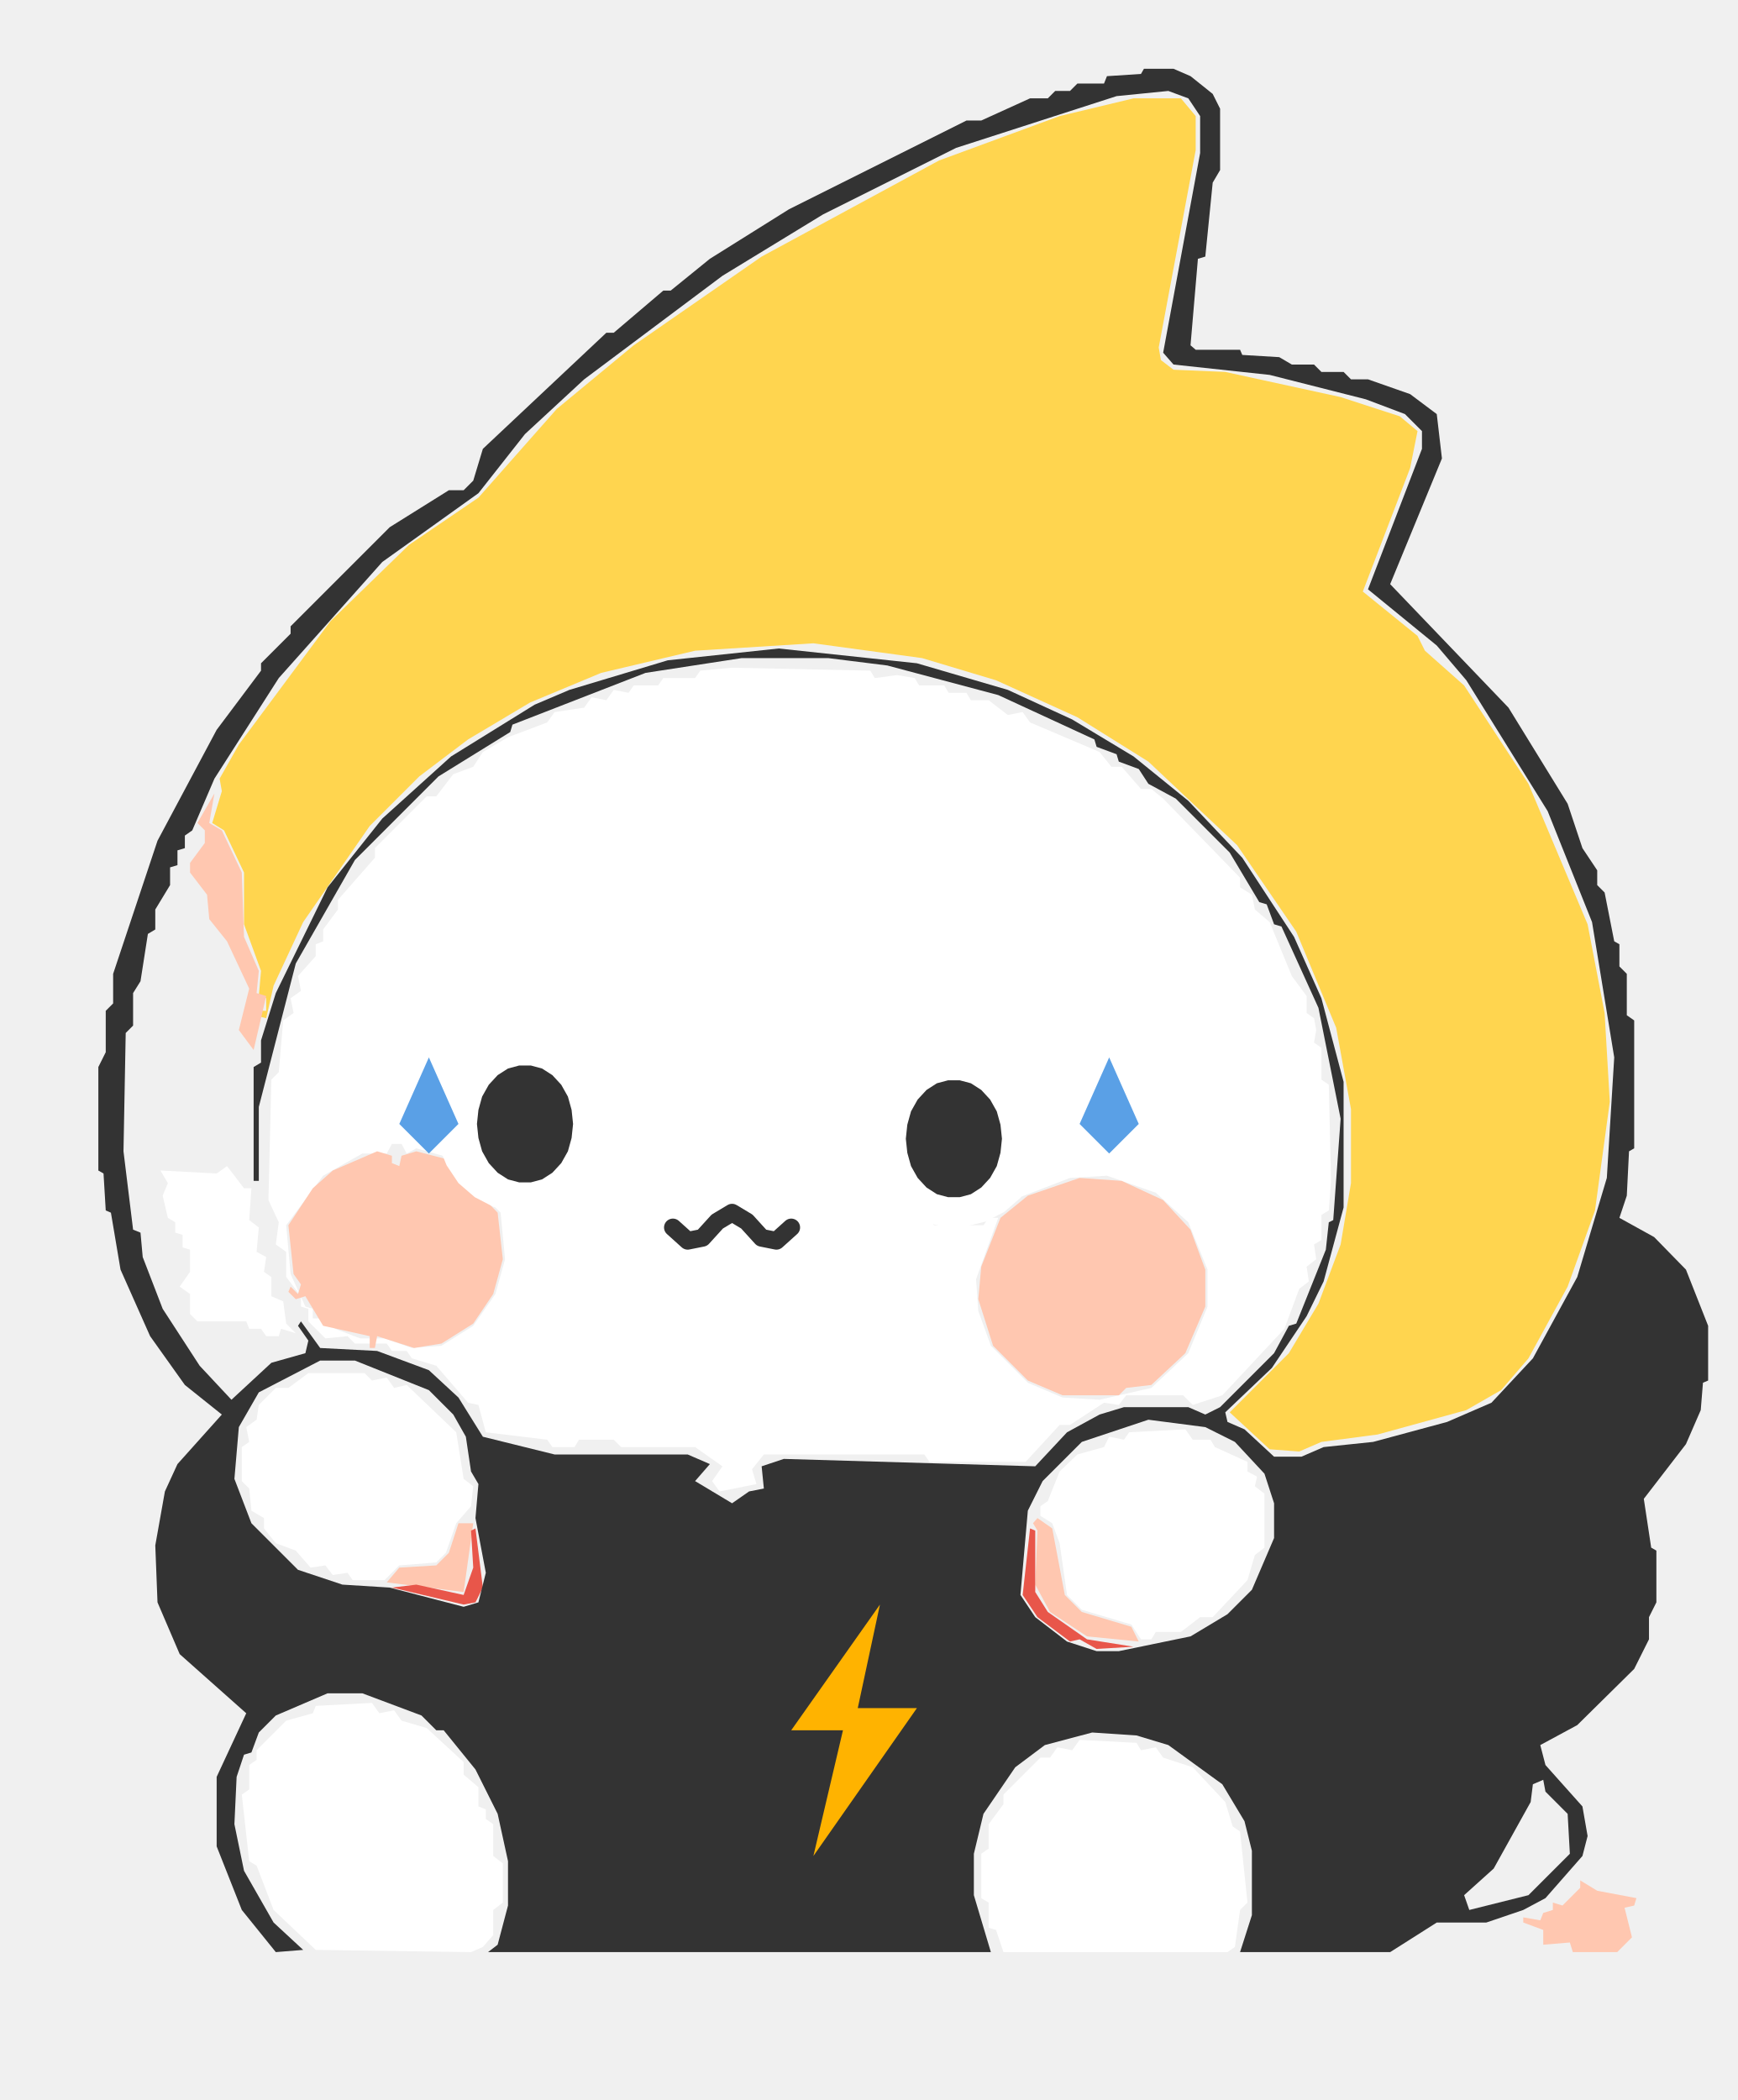
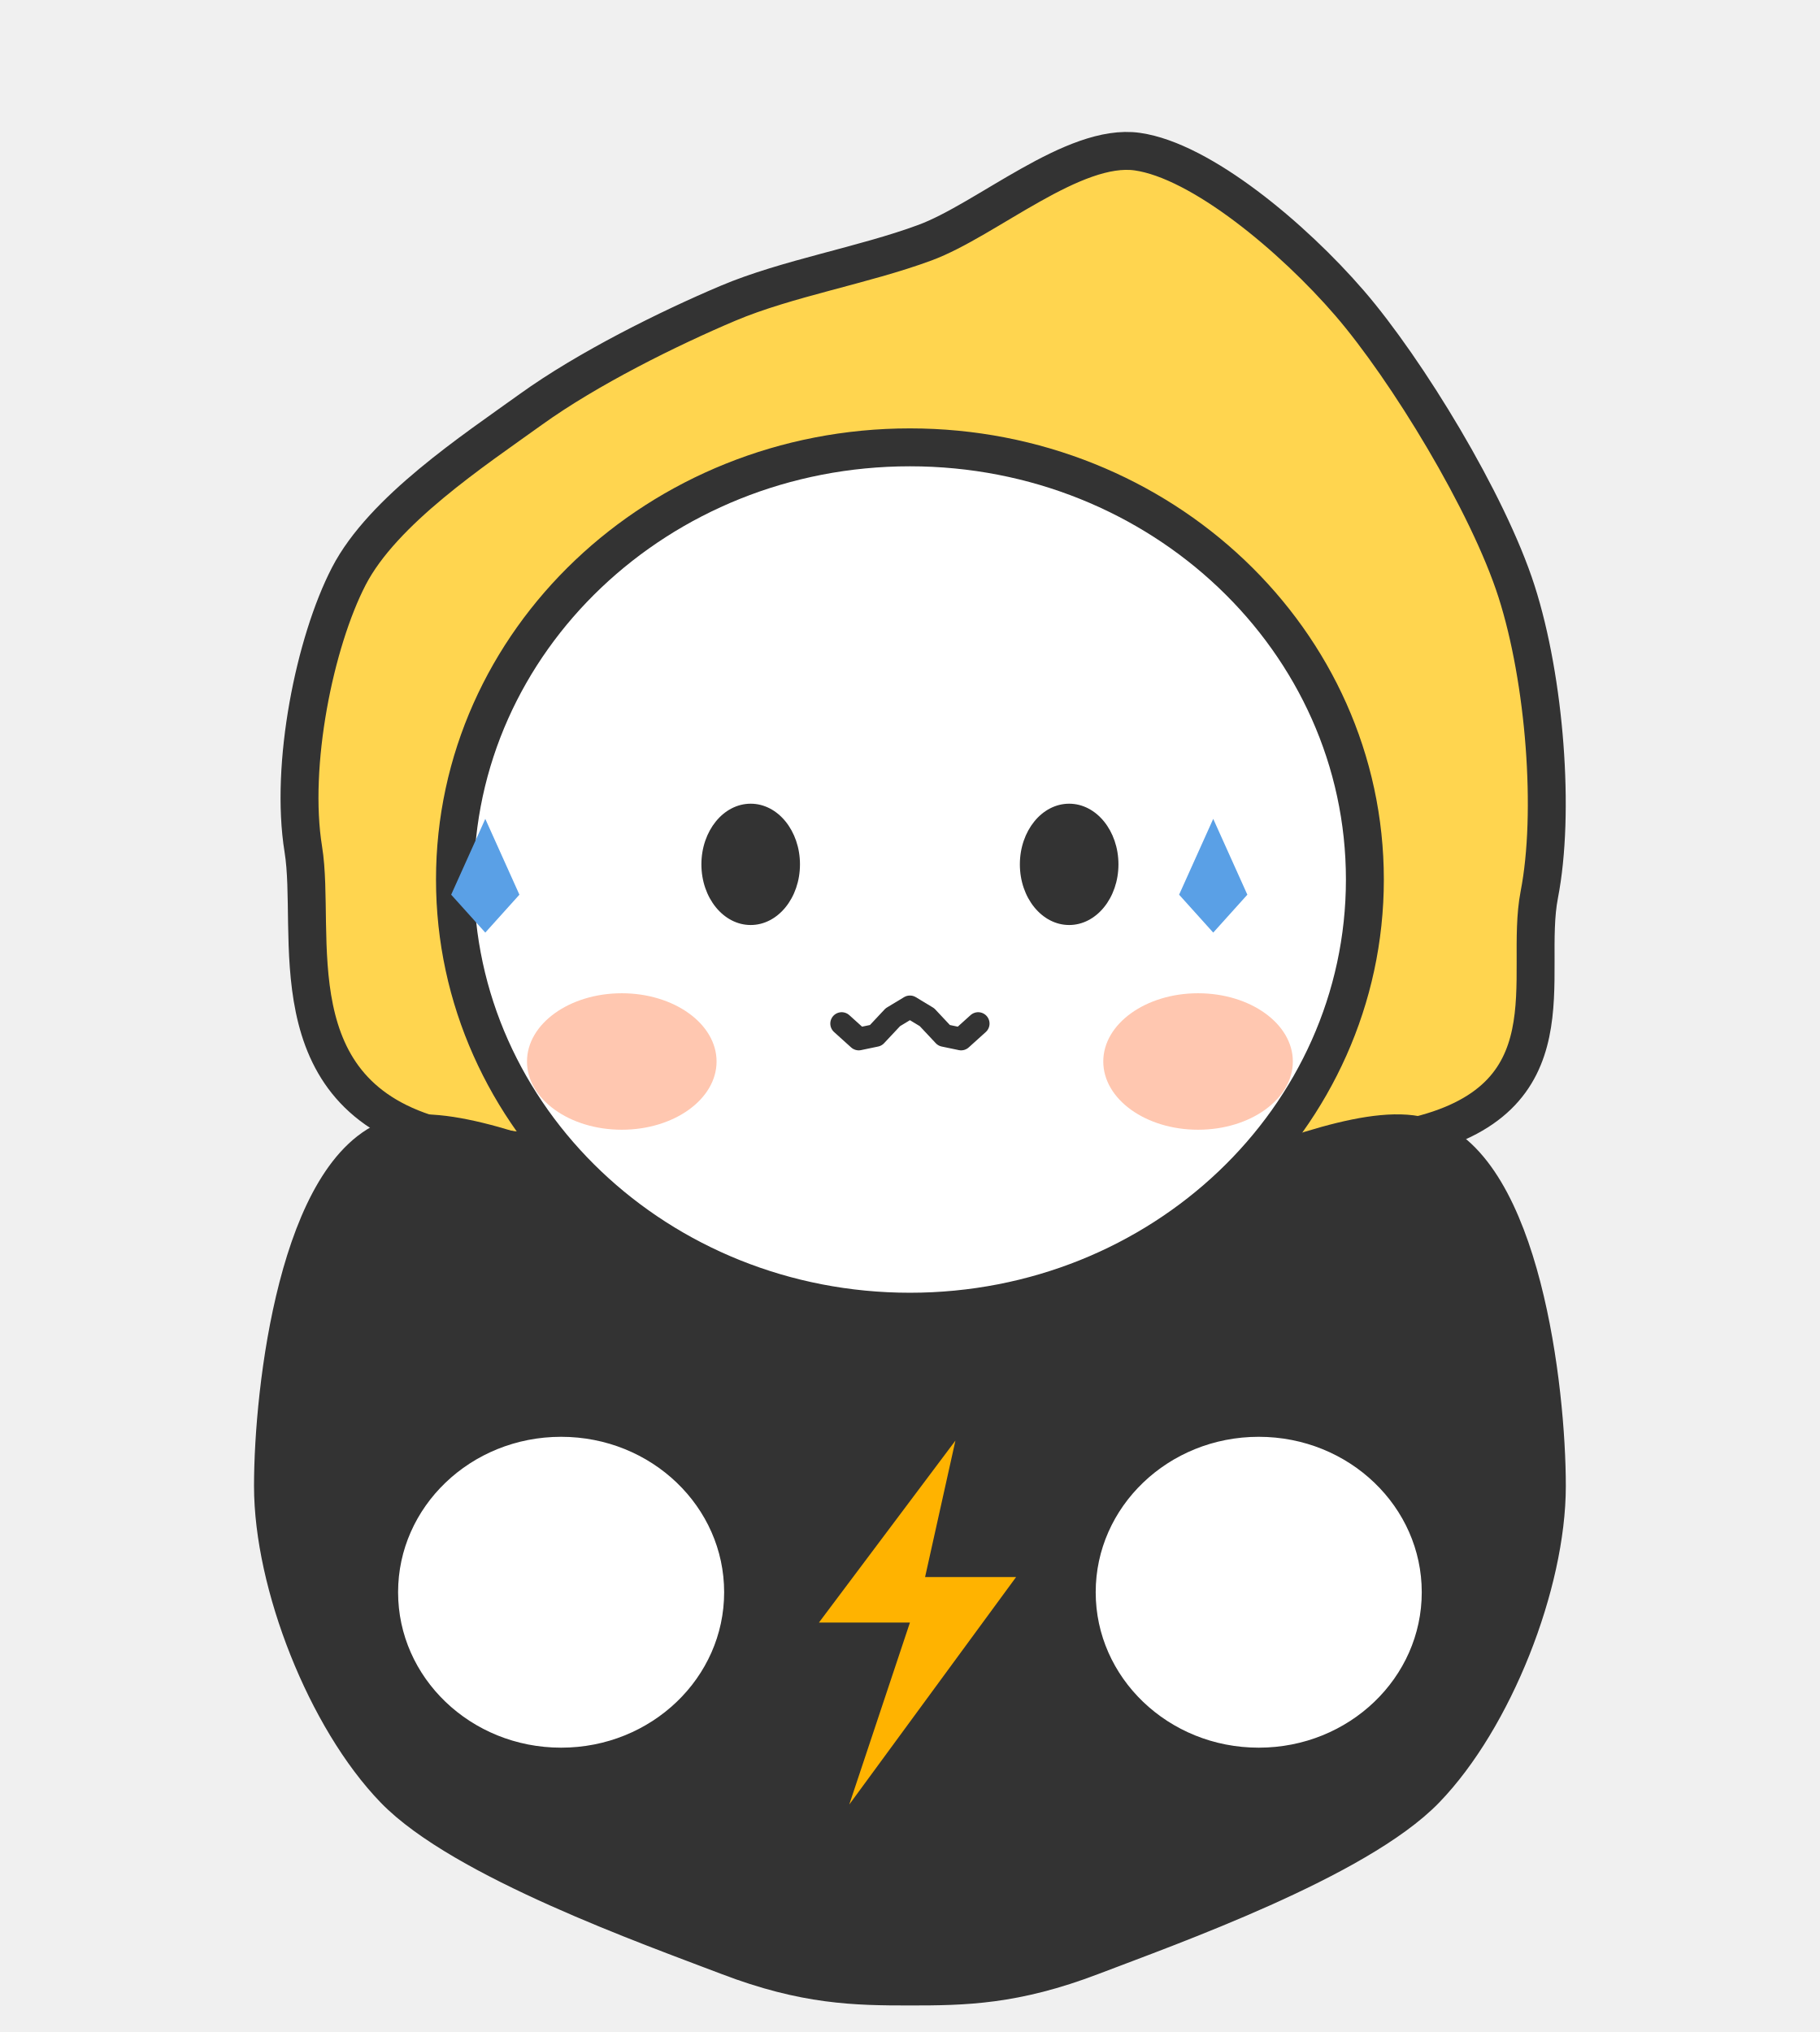
- <svg xmlns="http://www.w3.org/2000/svg" width="235" height="284" viewBox="0 0 235 284" role="img" aria-label="Volty 11-nervous">
-   <path fill="#FFD54F" fill-rule="evenodd" d="M153.3,13.3 L143.3,15.7 L127.0,21.7 L103.0,34.7 L85.7,46.7 L75.3,55.3 L64.7,67.3 L55.3,73.7 L44.7,84.0 L32.3,100.7 L29.7,105.3 L30.0,107.0 L28.7,111.3 L30.3,112.3 L33.0,118.0 L33.0,125.0 L35.3,131.3 L35.0,134.7 L36.0,135.0 L36.0,136.7 L34.3,136.7 L34.3,137.3 L36.0,137.7 L37.0,133.3 L41.0,124.7 L50.0,111.7 L56.7,105.0 L63.3,100.0 L71.7,95.0 L81.3,91.0 L94.0,88.0 L110.0,87.0 L124.7,89.0 L134.7,92.0 L145.7,97.0 L155.3,103.0 L167.3,114.3 L175.3,126.0 L180.7,139.0 L182.7,150.0 L182.7,160.0 L181.3,168.3 L178.3,176.3 L174.3,183.0 L166.3,191.0 L171.7,196.0 L175.7,196.3 L178.7,195.0 L186.3,194.0 L198.3,190.7 L203.0,188.0 L206.7,183.7 L212.0,174.0 L215.7,163.7 L217.7,149.0 L217.0,137.0 L214.7,125.0 L206.7,106.0 L198.0,92.7 L192.7,88.0 L191.7,86.0 L184.3,80.0 L190.7,63.3 L191.7,58.3 L189.3,56.3 L181.3,53.7 L165.7,50.3 L158.7,50.0 L157.0,48.7 L156.7,47.0 L161.7,20.3 L161.7,15.7 L159.7,13.3 Z" />
-   <path fill="#FFFFFF" fill-rule="evenodd" d="M135.7,242.7 L135.7,244.0 L133.7,246.7 L133.7,250.0 L132.7,250.7 L132.7,256.7 L133.7,257.3 L133.7,260.7 L134.7,261.0 L135.7,264.0 L166.0,264.0 L167.0,263.3 L167.7,258.3 L168.7,257.3 L167.7,247.7 L166.7,247.0 L165.7,243.7 L161.3,239.0 L157.3,237.7 L156.3,236.3 L154.3,236.7 L153.7,235.7 L146.0,235.3 L145.0,236.7 L143.0,236.3 L142.0,237.7 L140.7,237.7 Z M38.7,232.7 L34.7,236.7 L34.7,238.0 L33.7,238.7 L33.7,242.0 L32.7,242.7 L33.7,251.7 L34.7,252.3 L37.0,258.3 L42.7,263.7 L63.7,264.0 L65.3,263.3 L66.7,261.7 L66.7,258.3 L68.0,257.3 L68.0,252.0 L66.7,251.0 L66.7,246.7 L65.7,246.0 L65.7,244.7 L64.7,244.3 L64.7,241.7 L62.7,240.0 L62.7,238.3 L57.7,233.7 L54.3,232.7 L53.3,231.3 L51.3,231.7 L50.3,230.3 L42.7,230.7 L42.3,231.7 Z M160.3,193.3 L152.7,193.7 L152.0,194.7 L150.0,194.3 L149.3,195.7 L145.7,196.7 L143.3,199.0 L141.7,203.0 L140.7,203.7 L140.7,205.0 L142.3,206.0 L143.3,208.7 L144.3,215.7 L146.3,217.7 L153.0,219.7 L154.3,221.7 L155.7,221.7 L156.3,220.7 L159.7,220.7 L162.3,218.7 L164.0,218.7 L168.7,213.7 L169.7,210.3 L171.0,209.3 L171.0,202.0 L169.7,201.0 L170.0,199.7 L168.7,199.0 L168.7,197.7 L164.3,195.7 L163.7,194.7 L161.3,194.7 Z M35.0,190.0 L34.7,192.0 L33.3,193.0 L33.7,195.0 L32.7,195.7 L32.7,200.3 L33.7,201.3 L34.0,204.3 L35.7,205.3 L35.7,206.7 L37.3,208.7 L40.0,209.7 L42.0,212.0 L44.0,211.7 L45.0,213.0 L47.0,212.7 L47.7,213.7 L52.0,213.7 L54.0,211.7 L59.0,211.3 L60.3,210.0 L61.7,206.0 L63.7,203.7 L64.0,201.0 L62.7,200.0 L61.7,193.7 L55.0,187.3 L53.3,187.7 L52.3,186.3 L50.3,186.7 L49.3,185.7 L41.7,185.7 L39.0,187.7 L37.3,187.7 Z M21.7,158.3 L22.7,160.0 L22.0,161.7 L22.7,164.7 L23.7,165.3 L23.7,166.7 L24.7,167.0 L24.7,168.7 L25.7,169.0 L25.7,172.0 L24.3,174.0 L25.7,175.0 L25.7,177.7 L26.7,178.7 L33.3,178.7 L33.7,179.7 L35.3,179.7 L36.0,180.7 L37.7,180.7 L38.0,179.7 L40.0,180.3 L38.7,179.0 L38.3,176.0 L36.7,175.3 L36.7,172.7 L35.7,172.0 L36.0,170.0 L34.7,169.3 L35.0,166.0 L33.7,165.0 L34.0,160.7 L33.0,160.7 L30.7,157.7 L29.3,158.7 Z M40.3,132.0 L40.7,134.0 L39.3,135.0 L39.7,137.0 L38.3,138.0 L37.7,145.0 L36.7,146.0 L36.3,162.3 L37.7,165.3 L37.3,168.3 L38.7,169.3 L38.7,172.7 L40.7,175.3 L40.7,176.7 L41.7,177.0 L41.7,178.7 L44.0,181.0 L47.0,180.7 L48.0,181.7 L52.3,181.7 L53.0,182.7 L55.0,182.7 L55.7,183.7 L59.0,184.7 L63.3,189.7 L64.7,190.0 L65.7,193.7 L74.0,194.7 L74.7,195.7 L77.7,195.7 L78.3,194.7 L83.0,194.7 L84.0,195.7 L94.0,195.7 L97.7,198.3 L96.3,200.3 L97.3,201.7 L102.3,200.7 L101.7,198.7 L103.3,196.7 L125.0,196.7 L125.7,197.7 L138.7,197.7 L143.3,192.7 L144.7,192.7 L149.3,189.7 L151.3,190.0 L152.3,188.7 L160.0,188.7 L161.3,190.0 L165.3,188.7 L173.7,179.7 L175.7,174.3 L177.0,173.3 L176.7,171.3 L178.0,170.3 L177.7,168.3 L178.7,167.7 L178.7,164.3 L179.7,163.7 L180.0,159.7 L179.7,146.7 L178.7,146.0 L178.7,141.7 L177.7,141.0 L178.0,139.3 L177.7,137.7 L176.7,137.0 L176.7,134.7 L174.7,132.0 L171.7,124.7 L169.7,123.0 L169.3,121.0 L167.7,120.0 L167.7,118.7 L157.3,108.0 L155.7,106.7 L154.3,106.7 L151.7,103.7 L150.3,103.7 L148.7,101.7 L139.3,97.7 L138.3,96.3 L136.3,96.7 L133.7,94.7 L131.3,94.7 L130.7,93.7 L128.3,93.7 L127.7,92.7 L124.3,92.7 L123.7,91.7 L121.3,91.3 L118.3,91.7 L117.7,90.7 L99.0,90.3 L94.7,90.7 L94.0,91.7 L89.7,91.7 L89.0,92.7 L85.7,92.7 L85.0,93.7 L83.0,93.3 L82.0,94.7 L80.0,94.3 L79.0,95.7 L75.0,96.3 L74.0,97.7 L68.7,99.7 L65.3,101.7 L64.0,103.7 L61.3,104.7 L59.0,107.7 L57.7,107.7 L50.7,114.7 L50.7,116.0 L45.7,121.7 L45.7,123.0 L43.7,125.7 L43.7,127.3 L42.7,127.7 L42.7,129.3 Z M87.0,162.0 L89.0,160.7 L90.7,161.7 L94.7,161.7 L96.3,158.7 L100.0,158.7 L102.7,161.7 L104.0,161.7 L104.7,162.7 L107.3,163.0 L108.3,161.7 L110.3,161.7 L111.7,162.7 L111.7,164.3 L110.0,166.7 L107.7,166.7 L107.7,170.0 L105.7,171.7 L105.3,173.7 L102.0,174.3 L101.0,175.7 L98.3,175.7 L97.3,174.3 L95.3,174.7 L91.7,171.0 L91.7,168.0 L90.7,166.3 L86.7,165.0 Z M124.3,146.7 L125.7,146.7 L126.3,145.7 L132.0,145.7 L137.7,150.3 L137.7,151.7 L138.7,152.3 L138.7,160.0 L137.7,160.7 L137.7,162.0 L144.7,159.3 L149.7,159.0 L156.3,161.3 L160.7,165.3 L163.3,171.7 L163.3,176.7 L160.7,183.0 L155.7,187.7 L148.7,189.3 L143.7,189.0 L139.0,187.0 L134.0,182.0 L132.3,177.3 L132.0,173.0 L135.0,164.7 L133.7,164.7 L133.0,165.7 L126.3,165.7 L125.7,164.7 L124.3,164.7 L120.7,160.0 L120.7,151.3 Z M78.7,145.3 L78.7,146.7 L80.7,149.3 L80.7,157.0 L79.7,157.7 L79.7,159.0 L77.0,161.7 L74.0,162.3 L73.0,163.7 L70.3,163.7 L69.7,162.7 L67.3,162.7 L65.3,160.7 L64.7,161.0 L67.7,164.0 L68.3,170.3 L67.0,175.0 L64.0,179.3 L59.7,182.0 L55.7,182.3 L52.0,181.0 L48.7,181.0 L45.3,179.7 L44.3,178.3 L42.3,178.3 L42.3,177.0 L41.3,176.7 L39.3,172.3 L38.7,165.7 L43.7,159.0 L49.0,156.0 L52.3,156.0 L53.0,154.7 L54.3,154.7 L55.0,156.0 L56.3,155.3 L61.3,156.7 L62.7,158.0 L62.7,155.0 L61.7,154.0 L62.7,148.3 L63.7,147.7 L63.7,146.3 L68.3,142.7 L75.0,142.7 Z" />
-   <path fill="#FFC7B0" fill-rule="evenodd" d="M206.0,259.3 L206.0,260.0 L208.7,261.0 L208.7,263.0 L212.3,262.7 L212.7,264.0 L218.7,264.0 L220.7,262.0 L219.7,258.0 L221.0,257.7 L221.3,256.7 L216.0,255.7 L213.7,254.3 L213.7,255.3 L211.3,257.7 L210.0,257.3 L210.0,258.3 L208.7,258.7 L208.3,259.7 Z M64.0,206.0 L62.0,206.0 L60.7,210.0 L59.0,211.7 L54.0,212.0 L52.3,214.0 L62.7,215.3 Z M140.3,205.3 L139.7,206.0 L140.3,207.0 L140.0,214.3 L142.0,218.0 L147.0,221.3 L154.0,222.0 L153.0,220.0 L146.3,218.0 L144.0,215.7 L142.3,206.7 Z M95.3,166.0 L95.7,169.0 L97.7,171.0 L101.7,171.0 L103.7,168.0 L103.7,166.7 L100.7,165.7 L99.7,164.0 Z M146.0,159.3 L139.0,161.7 L135.3,164.7 L132.7,171.3 L132.3,175.7 L134.3,182.0 L139.0,186.7 L143.7,188.7 L151.3,188.7 L152.3,187.7 L155.7,187.3 L160.3,183.0 L163.0,176.7 L163.0,171.7 L161.0,166.3 L157.3,162.3 L151.7,159.7 Z M45.0,158.3 L42.3,160.7 L39.0,165.7 L39.7,172.3 L40.7,173.7 L40.3,175.0 L39.3,174.0 L39.0,174.7 L40.0,175.7 L41.3,175.3 L43.7,179.3 L50.0,180.7 L50.0,182.3 L50.7,182.3 L51.0,180.7 L56.0,182.3 L59.7,181.7 L64.0,179.0 L66.7,175.0 L68.0,170.3 L67.3,164.0 L64.7,161.3 L64.7,160.3 L63.0,159.7 L61.3,157.0 L56.3,155.7 L54.3,156.3 L54.0,157.7 L53.0,157.3 L53.0,156.3 L51.0,155.7 Z M29.0,107.3 L26.7,111.3 L27.7,112.3 L27.7,114.0 L25.7,116.7 L25.7,118.0 L28.0,121.0 L28.3,124.3 L30.7,127.3 L33.7,133.7 L32.3,139.3 L34.3,142.0 L36.0,134.7 L34.7,134.3 L35.0,131.3 L33.0,126.7 L32.7,118.0 L30.0,112.3 L28.3,111.3 Z" />
-   <path fill="#E8564A" fill-rule="evenodd" d="M139.3,206.7 L138.3,215.7 L140.3,218.7 L144.7,222.0 L146.0,221.7 L148.3,223.0 L153.3,222.7 L147.0,221.7 L141.7,218.0 L140.0,215.3 L140.0,207.0 Z M64.3,206.7 L63.7,207.0 L64.0,212.0 L62.7,215.7 L56.3,214.3 L53.0,214.7 L62.7,217.0 L64.3,216.7 L65.3,214.7 Z" />
-   <path fill="#333333" fill-rule="evenodd" d="M88.0,162.7 L88.3,165.0 L92.0,166.0 L93.3,170.7 L96.3,173.7 L101.3,174.0 L104.0,172.7 L106.0,170.3 L106.7,166.7 L111.0,163.7 L109.7,162.7 L107.7,164.0 L103.3,163.3 L101.3,162.3 L100.3,160.3 L99.0,160.0 L96.3,160.3 L95.0,162.3 L93.0,163.3 L90.3,163.3 L89.0,162.0 Z M98.3,163.3 L99.7,163.3 L104.3,166.3 L104.3,168.7 L101.0,172.3 L97.3,172.0 L94.7,168.7 L94.7,165.7 Z M128.7,146.7 L125.3,147.7 L122.7,150.3 L121.3,154.0 L121.3,157.3 L122.7,161.0 L125.3,163.7 L127.3,164.7 L132.0,164.7 L134.0,164.0 L136.7,161.0 L137.7,154.7 L136.0,150.0 L134.3,148.3 L131.0,146.7 Z M71.0,143.3 L67.3,144.7 L64.7,147.3 L63.3,150.7 L63.3,155.7 L65.3,160.0 L68.3,161.7 L73.3,162.0 L76.0,161.0 L78.7,158.0 L80.0,152.0 L78.0,146.3 L74.0,143.7 Z M161.0,10.3 L158.7,9.3 L154.7,9.3 L154.3,10.0 L149.7,10.3 L149.3,11.3 L145.7,11.3 L144.7,12.3 L142.7,12.3 L141.7,13.3 L139.3,13.3 L132.7,16.3 L130.7,16.3 L106.7,28.3 L96.0,35.0 L90.7,39.3 L89.7,39.3 L83.0,45.0 L82.0,45.0 L65.3,60.7 L64.0,65.0 L62.7,66.3 L60.7,66.3 L52.7,71.3 L39.3,84.7 L39.3,85.7 L35.3,89.7 L35.3,90.7 L29.3,98.7 L21.3,113.7 L15.3,131.7 L15.3,135.7 L14.3,136.7 L14.3,142.3 L13.3,144.3 L13.3,158.3 L14.0,158.7 L14.3,163.7 L15.0,164.0 L16.3,171.7 L20.3,180.7 L25.0,187.3 L30.0,191.3 L24.0,198.0 L22.3,201.7 L21.0,209.0 L21.3,216.7 L24.3,223.7 L33.3,231.7 L29.3,240.3 L29.3,249.7 L32.7,258.3 L37.3,264.0 L41.0,263.7 L37.0,260.0 L33.0,253.0 L31.7,246.7 L32.0,240.3 L33.0,237.3 L34.0,237.0 L35.0,234.3 L37.3,232.0 L44.3,229.0 L49.0,229.0 L57.0,232.0 L59.0,234.0 L60.0,234.0 L64.3,239.3 L67.3,245.3 L68.7,251.7 L68.7,257.7 L67.3,263.0 L66.0,264.0 L134.0,264.0 L131.7,256.3 L131.7,250.7 L133.0,245.3 L137.3,239.0 L141.3,236.0 L147.7,234.3 L153.7,234.7 L158.0,236.0 L165.3,241.3 L168.3,246.3 L169.3,250.3 L169.3,259.0 L167.7,264.0 L188.0,264.0 L194.3,260.0 L201.0,260.0 L206.0,258.3 L209.0,256.7 L214.0,251.0 L214.7,248.3 L214.0,244.3 L209.0,238.7 L208.3,236.0 L213.3,233.3 L221.0,225.7 L223.0,221.7 L223.0,218.7 L224.0,216.7 L224.0,209.7 L223.3,209.3 L222.3,202.7 L228.0,195.3 L230.0,190.7 L230.3,187.0 L231.0,186.7 L231.0,179.3 L228.0,171.7 L223.7,167.3 L219.0,164.7 L220.0,161.7 L220.3,155.7 L221.0,155.3 L221.0,138.0 L220.0,137.3 L220.0,131.7 L219.0,130.7 L219.0,127.7 L218.3,127.3 L217.0,120.7 L216.0,119.7 L216.0,117.7 L214.0,114.7 L212.0,108.7 L204.0,95.7 L188.0,79.0 L195.0,62.0 L194.3,56.0 L190.7,53.3 L185.0,51.3 L182.7,51.3 L181.7,50.3 L178.7,50.3 L177.7,49.3 L174.7,49.3 L173.0,48.3 L168.0,48.0 L167.7,47.3 L161.7,47.3 L161.0,46.7 L162.0,35.0 L163.0,34.7 L164.0,24.7 L165.0,23.0 L165.0,14.7 L164.0,12.7 Z M208.7,240.7 L209.0,242.3 L212.0,245.3 L212.3,250.7 L206.7,256.3 L198.7,258.3 L198.0,256.3 L202.0,252.7 L207.0,243.7 L207.3,241.3 Z M167.0,195.0 L171.0,199.3 L172.3,203.3 L172.3,208.0 L169.3,215.0 L166.0,218.3 L161.0,221.3 L151.3,223.3 L148.3,223.3 L144.3,222.0 L140.0,218.7 L138.0,215.7 L139.0,204.3 L141.0,200.3 L146.3,195.0 L155.3,192.0 L163.0,193.0 Z M35.0,188.3 L43.3,184.0 L48.0,184.0 L58.0,188.0 L61.3,191.3 L63.0,194.3 L63.7,199.0 L64.7,200.7 L64.3,205.3 L65.7,212.7 L64.7,216.7 L62.7,217.3 L52.7,214.7 L46.3,214.3 L40.3,212.3 L34.0,206.0 L31.7,200.0 L32.3,193.0 Z M160.7,13.3 L162.3,15.7 L162.3,20.7 L157.3,47.7 L158.7,49.3 L171.7,50.7 L184.7,54.0 L190.0,56.0 L192.3,58.3 L192.3,60.7 L185.0,79.7 L194.3,87.3 L198.3,92.0 L209.3,109.7 L215.3,124.7 L218.3,143.0 L217.3,159.3 L213.3,172.7 L207.3,183.7 L201.7,189.7 L195.7,192.3 L185.7,195.0 L179.0,195.7 L176.0,197.0 L172.3,197.0 L168.3,193.3 L166.0,192.3 L165.7,191.0 L172.0,185.0 L176.7,178.0 L179.0,173.3 L181.7,163.3 L181.7,146.3 L178.7,135.0 L175.0,126.7 L168.0,116.0 L160.7,108.3 L153.3,102.3 L145.0,97.3 L136.3,93.3 L124.0,89.7 L105.3,87.7 L90.3,89.3 L77.0,93.3 L72.3,95.3 L61.0,102.3 L51.7,110.7 L44.3,120.0 L37.3,134.3 L35.3,140.7 L35.3,143.7 L34.3,144.3 L34.3,159.7 L35.0,159.7 L35.0,149.7 L40.0,130.3 L48.0,116.3 L59.3,105.0 L69.0,99.0 L69.3,98.0 L87.3,91.0 L100.3,89.0 L112.0,89.0 L120.0,90.0 L135.0,94.0 L148.0,100.0 L148.3,101.0 L151.0,102.0 L151.3,103.0 L154.0,104.0 L155.3,106.0 L159.0,108.0 L166.3,115.3 L170.3,122.0 L171.3,122.3 L172.3,125.0 L173.3,125.3 L178.3,136.3 L181.3,151.3 L180.3,165.0 L179.7,165.3 L179.3,169.0 L175.3,179.0 L174.3,179.3 L172.3,183.0 L165.0,190.3 L163.0,191.3 L160.7,190.3 L152.0,190.3 L148.7,191.3 L144.3,193.7 L140.0,198.3 L106.0,197.3 L103.0,198.3 L103.3,201.3 L101.3,201.7 L99.0,203.3 L94.0,200.3 L96.0,198.0 L93.0,196.7 L75.0,196.7 L65.3,194.3 L62.0,189.0 L58.0,185.3 L51.0,182.7 L43.3,182.3 L40.7,178.7 L40.3,179.3 L41.7,181.3 L41.3,183.0 L36.7,184.3 L31.3,189.3 L27.0,184.7 L22.0,177.0 L19.3,170.0 L19.0,166.7 L18.0,166.3 L16.7,155.7 L17.0,139.7 L18.0,138.7 L18.0,134.3 L19.0,132.7 L20.0,126.3 L21.0,125.7 L21.0,123.0 L23.0,119.7 L23.0,117.3 L24.0,117.0 L24.0,115.0 L25.0,114.7 L25.0,113.0 L26.0,112.3 L29.0,105.3 L37.7,91.7 L51.7,76.0 L64.7,66.7 L71.0,58.7 L79.0,51.3 L97.7,37.3 L111.3,29.0 L129.3,20.0 L151.0,13.0 L158.0,12.3 Z" />
-   <path fill="#FFB300" fill-rule="evenodd" d="M119.0,217.0 L107.0,234.0 L114.0,234.0 L110.0,251.0 L124.0,231.0 L116.0,231.0 Z" />
-   <path fill="#FFFFFF" fill-rule="evenodd" d="M83.0,152.0 L82.7,154.9 L81.6,157.6 L80.0,160.0 L77.8,161.9 L75.3,163.2 L72.4,163.9 L69.6,163.9 L66.7,163.2 L64.2,161.9 L62.0,160.0 L60.4,157.6 L59.3,154.9 L59.0,152.0 L59.3,149.1 L60.4,146.4 L62.0,144.0 L64.2,142.1 L66.7,140.8 L69.6,140.1 L72.4,140.1 L75.3,140.8 L77.8,142.1 L80.0,144.0 L81.6,146.4 L82.7,149.1 Z" />
-   <path fill="#FFFFFF" fill-rule="evenodd" d="M141.0,154.0 L140.7,156.9 L139.6,159.6 L138.0,162.0 L135.8,163.9 L133.3,165.2 L130.4,165.9 L127.6,165.9 L124.7,165.2 L122.2,163.9 L120.0,162.0 L118.4,159.6 L117.3,156.9 L117.0,154.0 L117.3,151.1 L118.4,148.4 L120.0,146.0 L122.2,144.1 L124.7,142.8 L127.6,142.1 L130.4,142.1 L133.3,142.8 L135.8,144.1 L138.0,146.0 L139.6,148.4 L140.7,151.1 Z" />
-   <path fill="#FFFFFF" fill-rule="evenodd" d="M114.0,166.0 L113.6,168.6 L112.3,171.1 L110.2,173.3 L107.5,175.1 L104.3,176.3 L100.8,176.9 L97.2,176.9 L93.7,176.3 L90.5,175.1 L87.8,173.3 L85.7,171.1 L84.4,168.6 L84.0,166.0 L84.4,163.4 L85.7,160.9 L87.8,158.7 L90.5,156.9 L93.7,155.7 L97.2,155.1 L100.8,155.1 L104.3,155.7 L107.5,156.9 L110.2,158.7 L112.3,160.9 L113.6,163.4 Z" />
-   <path fill="#333333" fill-rule="evenodd" d="M77.5,152.0 L77.3,153.9 L76.8,155.7 L75.9,157.3 L74.7,158.6 L73.3,159.5 L71.8,159.9 L70.2,159.9 L68.7,159.5 L67.3,158.6 L66.1,157.3 L65.2,155.7 L64.7,153.9 L64.5,152.0 L64.7,150.1 L65.2,148.3 L66.1,146.7 L67.3,145.4 L68.7,144.5 L70.2,144.1 L71.8,144.1 L73.3,144.5 L74.7,145.4 L75.9,146.7 L76.8,148.3 L77.3,150.1 Z" />
-   <path fill="#333333" fill-rule="evenodd" d="M135.5,154.0 L135.3,155.9 L134.8,157.7 L133.9,159.3 L132.7,160.6 L131.3,161.5 L129.8,161.9 L128.2,161.9 L126.7,161.5 L125.3,160.6 L124.1,159.3 L123.2,157.7 L122.7,155.9 L122.5,154.0 L122.7,152.1 L123.2,150.3 L124.1,148.7 L125.3,147.4 L126.7,146.5 L128.2,146.1 L129.8,146.1 L131.3,146.5 L132.7,147.4 L133.9,148.7 L134.8,150.3 L135.3,152.1 Z" />
-   <path fill="none" stroke="#333333" stroke-width="2.4" stroke-linecap="round" stroke-linejoin="round" d="M91.0,166.0 L93.0,167.8 L95.0,167.4 L97.0,165.2 L99.0,164.0 L101.0,165.2 L103.0,167.4 L105.0,167.8 L107.0,166.0" />
-   <path fill="#5AA0E6" fill-rule="evenodd" d="M150.0,143.0 L146.0,152.0 L150.0,156.0 L154.0,152.0 Z" />
-   <path fill="#5AA0E6" fill-rule="evenodd" d="M58.0,143.0 L54.0,152.0 L58.0,156.0 L62.0,152.0 Z" />
+ <svg xmlns="http://www.w3.org/2000/svg" width="240" height="268" viewBox="0 0 240 268" role="img" aria-label="Volty 11-nervous">
+   <path fill="#FFD54F" stroke="#333333" stroke-width="5" stroke-linecap="round" stroke-linejoin="round" d="M58.00 150.00 C36.10 144.30 41.80 123.10 40.00 112.00 C38.20 100.90 41.50 84.70 46.00 76.00 C50.50 67.30 62.50 59.40 70.00 54.00 C77.50 48.60 88.20 43.30 96.00 40.00 C103.80 36.70 113.90 35.00 122.00 32.00 C130.10 29.00 141.60 18.80 150.00 20.00 C158.40 21.20 170.50 31.30 178.00 40.00 C185.50 48.70 196.25 66.30 200.00 78.00 C203.75 89.70 205.10 107.20 203.00 118.00 C200.90 128.80 207.75 145.20 186.00 150.00 C164.25 154.80 79.90 155.70 58.00 150.00 Z" />
+   <path fill="#333333" stroke="#333333" stroke-width="5" stroke-linecap="round" stroke-linejoin="round" d="M52.00 150.00 C39.40 154.20 36.00 183.10 36.00 196.00 C36.00 208.90 43.00 226.70 52.00 236.00 C61.00 245.30 85.80 254.10 96.00 258.00 C106.20 261.90 112.80 262.00 120.00 262.00 C127.20 262.00 133.80 261.90 144.00 258.00 C154.20 254.10 179.00 245.30 188.00 236.00 C197.00 226.70 204.00 208.90 204.00 196.00 C204.00 183.10 200.60 154.20 188.00 150.00 C175.40 145.80 140.40 168.00 120.00 168.00 C99.60 168.00 64.60 145.80 52.00 150.00 Z" />
+   <path fill="#FFFFFF" stroke="#333333" stroke-width="5" stroke-linecap="round" stroke-linejoin="round" d="M180.00 116.00 C180.00 147.48 153.14 173.00 120.00 173.00 C86.86 173.00 60.00 147.48 60.00 116.00 C60.00 84.52 86.86 59.00 120.00 59.00 C153.14 59.00 180.00 84.52 180.00 116.00 Z" />
+   <path fill="#FFFFFF" stroke="#333333" stroke-width="5" stroke-linecap="round" stroke-linejoin="round" d="M98.00 210.00 C98.00 222.70 87.26 233.00 74.00 233.00 C60.74 233.00 50.00 222.70 50.00 210.00 C50.00 197.30 60.74 187.00 74.00 187.00 C87.26 187.00 98.00 197.30 98.00 210.00 Z" />
+   <path fill="#FFFFFF" stroke="#333333" stroke-width="5" stroke-linecap="round" stroke-linejoin="round" d="M190.00 210.00 C190.00 222.70 179.26 233.00 166.00 233.00 C152.74 233.00 142.00 222.70 142.00 210.00 C142.00 197.30 152.74 187.00 166.00 187.00 C179.26 187.00 190.00 197.30 190.00 210.00 Z" />
+   <path fill="#FFB300" d="M126.00 190.00 L108.00 214.00 L120.00 214.00 L112.00 238.00 L134.00 208.00 L122.00 208.00 Z" />
+   <path fill="#FFC7B0" d="M94.50 140.00 C94.50 144.97 88.90 149.00 82.00 149.00 C75.10 149.00 69.50 144.97 69.50 140.00 C69.50 135.03 75.10 131.00 82.00 131.00 C88.90 131.00 94.50 135.03 94.50 140.00 Z" />
+   <path fill="#FFC7B0" d="M170.50 140.00 C170.50 144.97 164.90 149.00 158.00 149.00 C151.10 149.00 145.50 144.97 145.50 140.00 C145.50 135.03 151.10 131.00 158.00 131.00 C164.90 131.00 170.50 135.03 170.50 140.00 Z" />
+   <path fill="#333333" d="M105.50 114.00 C105.50 118.42 102.59 122.00 99.00 122.00 C95.41 122.00 92.50 118.42 92.50 114.00 C92.50 109.58 95.41 106.00 99.00 106.00 C102.59 106.00 105.50 109.58 105.50 114.00 Z" />
+   <path fill="#333333" d="M147.50 114.00 C147.50 118.42 144.59 122.00 141.00 122.00 C137.41 122.00 134.50 118.42 134.50 114.00 C134.50 109.58 137.41 106.00 141.00 106.00 C144.59 106.00 147.50 109.58 147.50 114.00 Z" />
+   <path fill="none" stroke="#333333" stroke-width="3.0" stroke-linecap="round" stroke-linejoin="round" d="M111.00 135.00 L113.25 137.03 L115.50 136.56 L117.75 134.16 L120.00 132.80 L122.25 134.16 L124.50 136.56 L126.75 137.03 L129.00 135.00" />
+   <path fill="#5AA0E6" d="M160.00 108.00 L155.50 118.00 L160.00 123.00 L164.50 118.00 Z" />
+   <path fill="#5AA0E6" d="M64.00 108.00 L59.50 118.00 L64.00 123.00 L68.50 118.00 Z" />
</svg>
